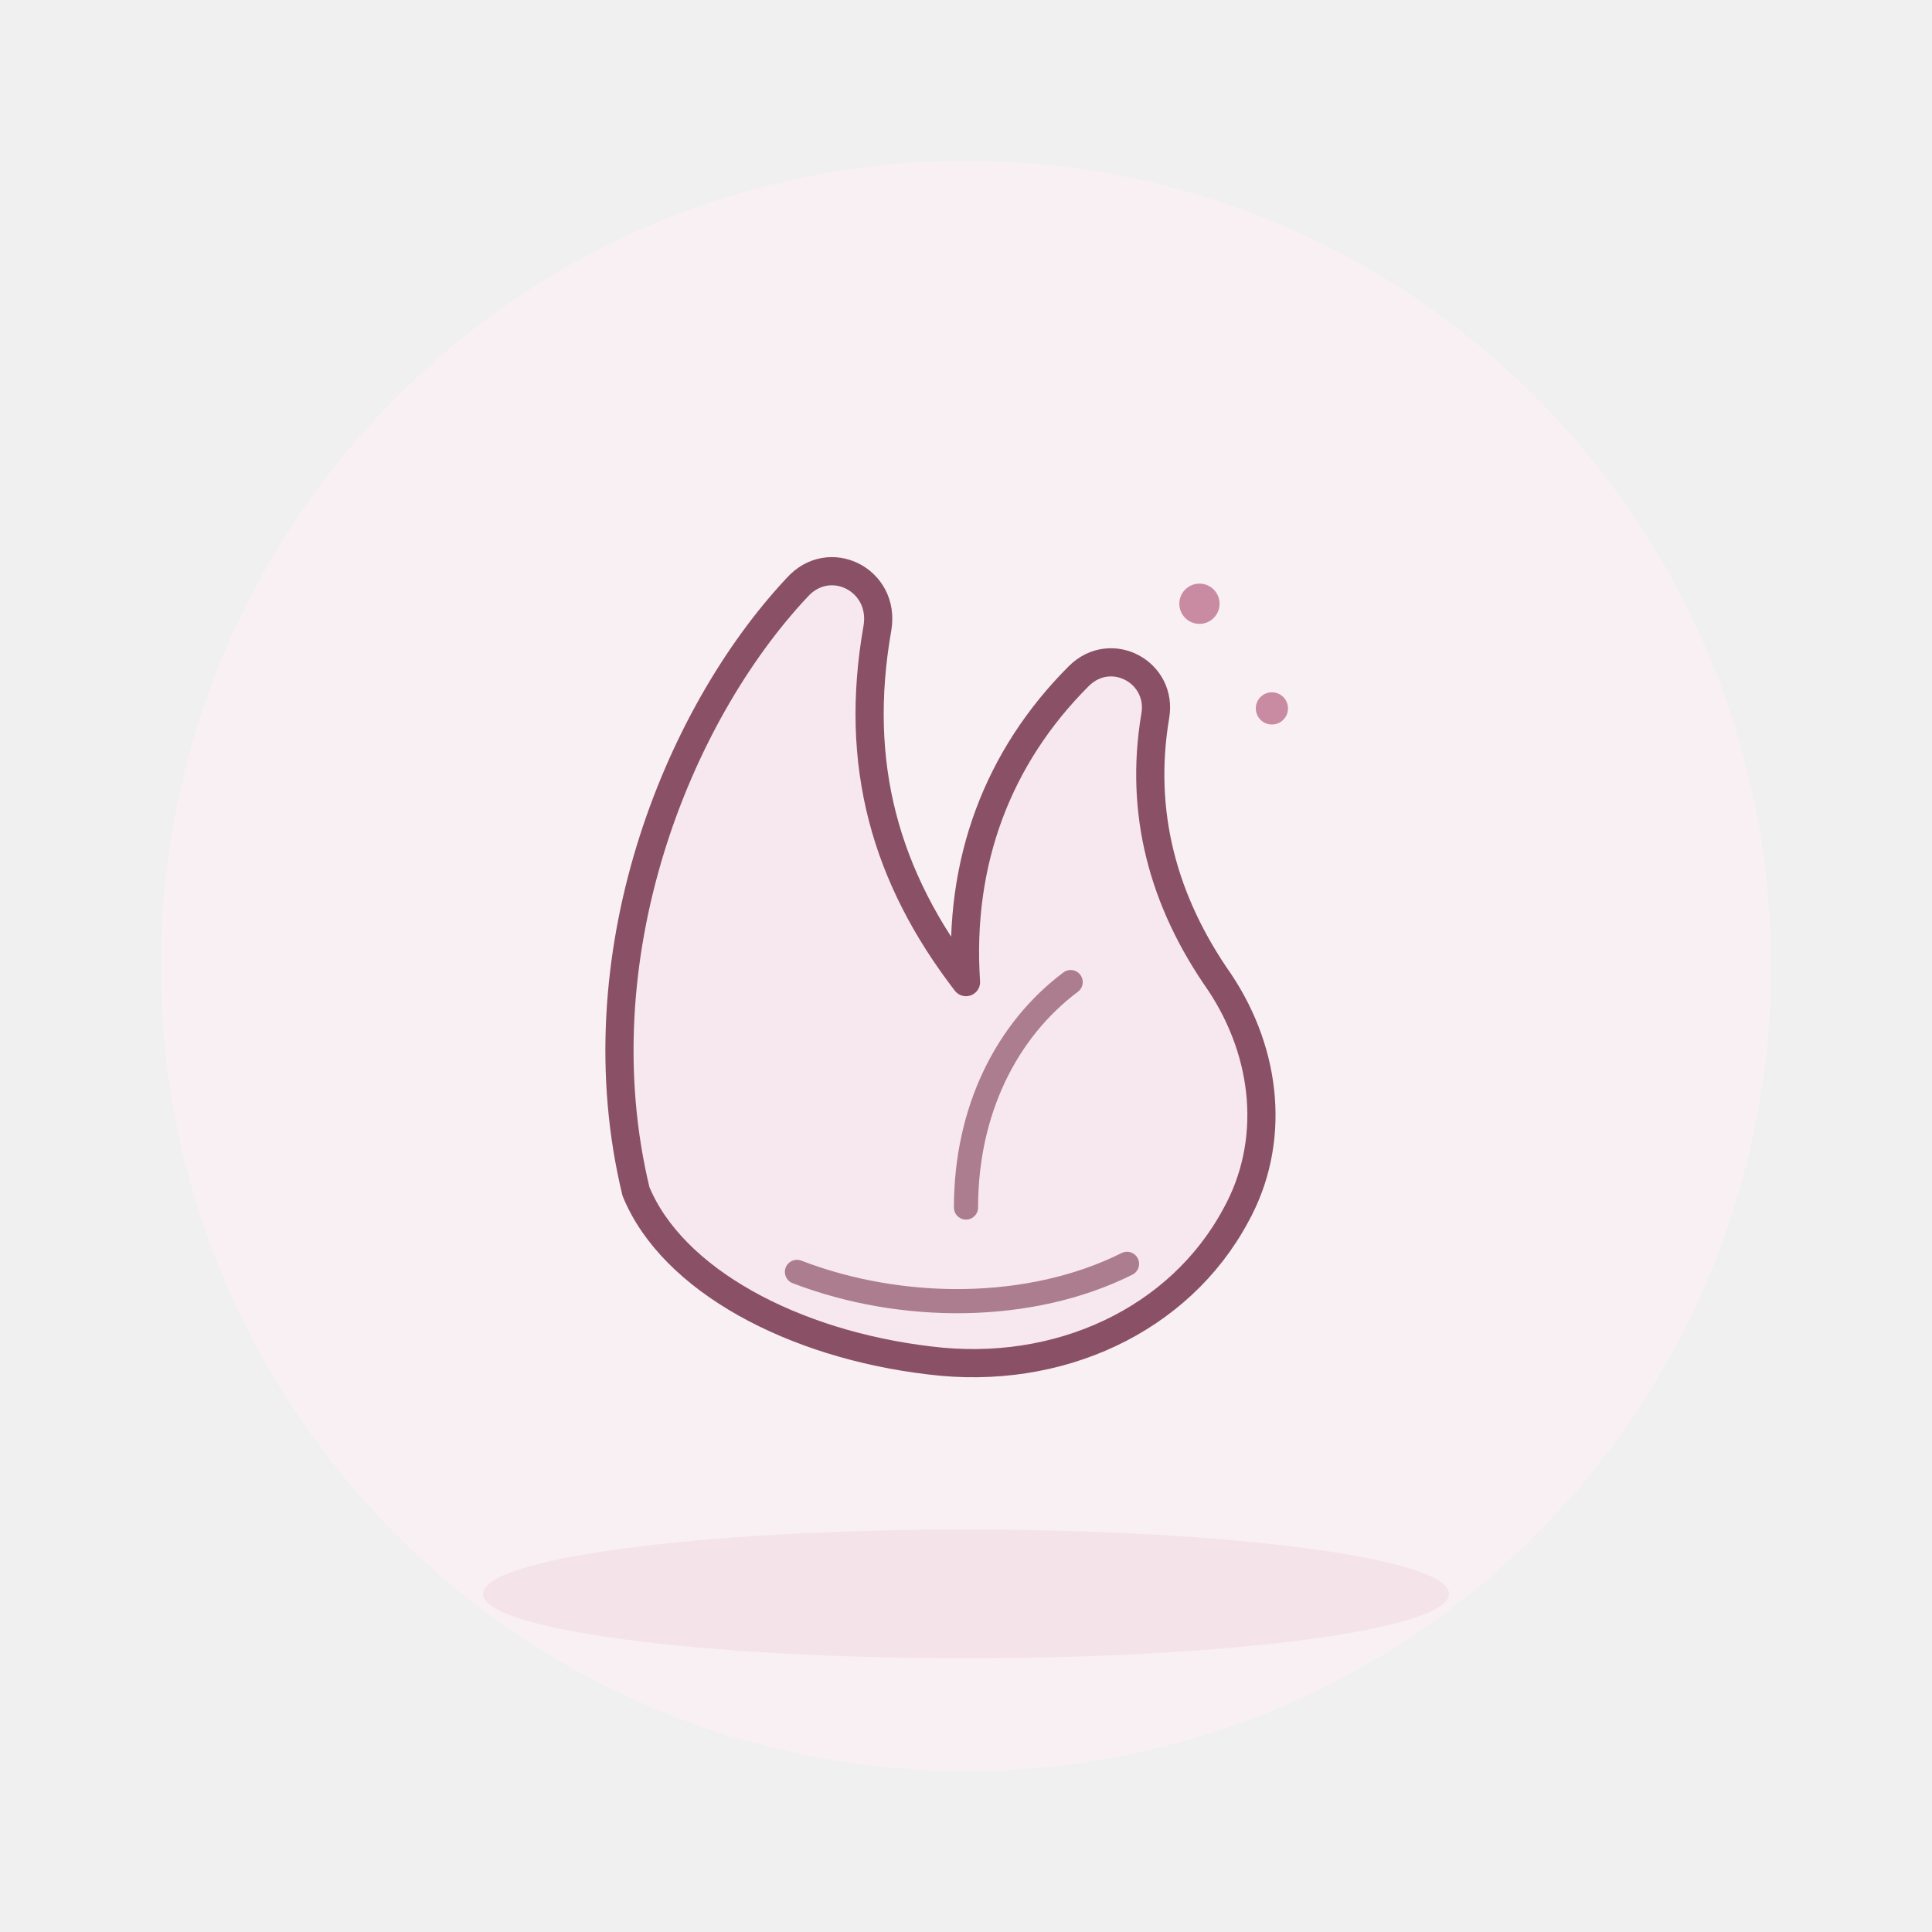
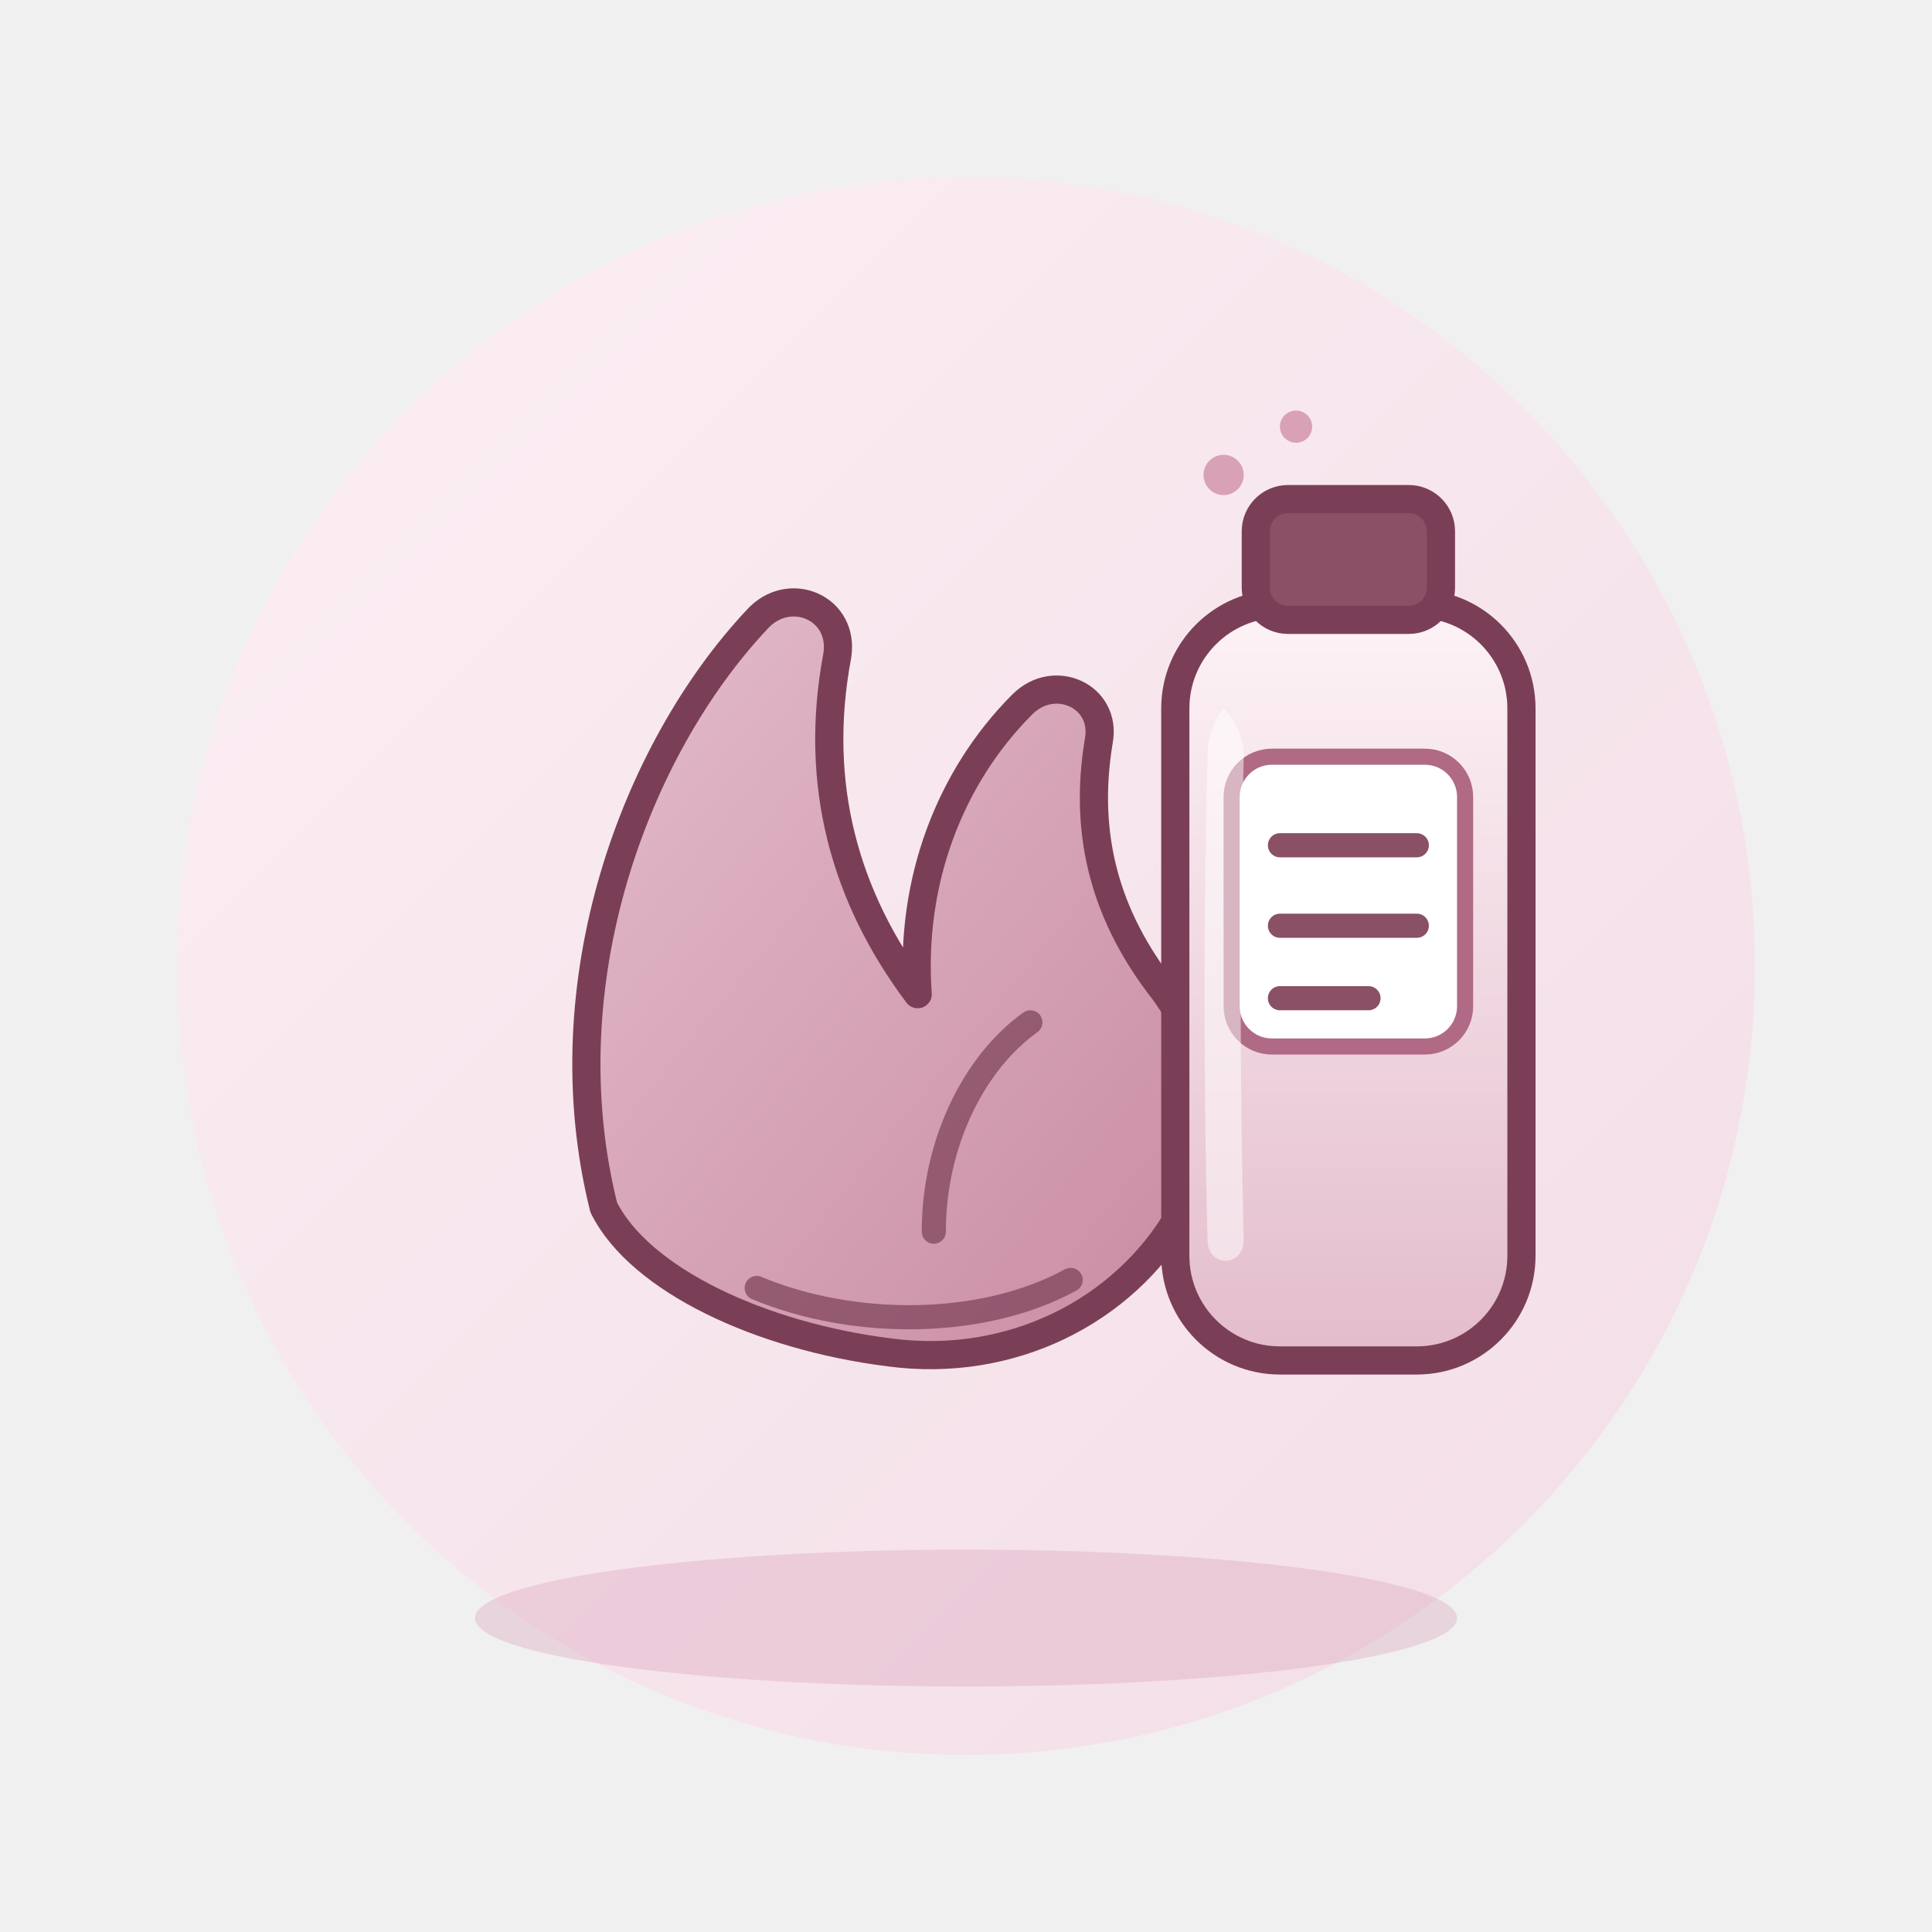
<svg xmlns="http://www.w3.org/2000/svg" viewBox="0 0 480 480">
-   <circle cx="240" cy="240" r="200" fill="#F9F0F3" />
-   <ellipse cx="240" cy="396" rx="120" ry="16" fill="#F2D9E2" opacity="0.55" />
-   <g stroke="#8A5066" stroke-width="7" stroke-linecap="round" stroke-linejoin="round">
-     <path d="M158 296 c-14-58 10-118 40-150 8-9 22-2 20 10 -6 34 2 62 22 88 -2-30 8-56 28-76 8-8 21-1 19 10 -4 24 2 46 16 66 12 18 14 40 4 58 -14 26-44 40-76 36 -34-4-64-20-73-42 Z" fill="#F7E7EE" />
-     <path d="M198 316 c26 10 58 10 82-2" stroke-width="6" fill="none" opacity="0.7" />
-     <path d="M240 300 c0-24 10-44 26-56" stroke-width="6" fill="none" opacity="0.7" />
-     <circle cx="298" cy="150" r="5" fill="#C98BA2" stroke="none" />
-     <circle cx="316" cy="176" r="4" fill="#C98BA2" stroke="none" />
+   <defs>
+     <linearGradient id="bg" x1="0" y1="0" x2="1" y2="1">
+       <stop offset="0" stop-color="#FBEFF3" />
+       <stop offset="1" stop-color="#F3DDE7" />
+     </linearGradient>
+     <linearGradient id="lock" x1="0" y1="0" x2="1" y2="1">
+       <stop offset="0" stop-color="#E3BCCB" />
+       <stop offset="1" stop-color="#C98BA2" />
+     </linearGradient>
+     <linearGradient id="tube" x1="0" y1="0" x2="0" y2="1">
+       <stop offset="0" stop-color="#FDF3F7" />
+       <stop offset="1" stop-color="#E3BCCB" />
+     </linearGradient>
+   </defs>
+   <circle cx="240" cy="240" r="196" fill="url(#bg)" />
+   <ellipse cx="240" cy="402" rx="122" ry="17" fill="#D9A1B6" opacity="0.35" />
+   <g stroke="#7A3F56" stroke-width="7" stroke-linecap="round" stroke-linejoin="round">
+     <path d="M150 300 c-14-56 8-114 38-146 8-9 22-3 20 9 -6 32 2 60 20 84 -2-28 8-54 26-72 8-8 21-2 19 9 -4 24 2 44 16 62 12 16 14 38 4 56 -14 24-42 38-72 34 -32-4-62-18-71-36 Z" fill="url(#lock)" />
+     <path d="M188 320 c24 10 56 10 78-2" stroke-width="6" fill="none" opacity="0.7" />
+     <path d="M232 306 c0-22 10-42 24-52" stroke-width="6" fill="none" opacity="0.7" />
+     <rect x="292" y="150" width="86" height="188" rx="26" fill="url(#tube)" />
+     <rect x="306" y="188" width="58" height="72" rx="10" fill="#FFFFFF" stroke="#B06A85" stroke-width="4" />
+     <path d="M318 210 h34 M318 230 h34 M318 248 h22" stroke="#8A5066" stroke-width="6" />
+     <rect x="312" y="124" width="46" height="30" rx="8" fill="#8A5066" />
+     <path d="M304 176 c-3 4-4 8-4 12 -1 40-1 80 0 120 0 7 9 7 9 0 -1-40-1-80 0-120 0-5 -2-9 -5-12 Z" fill="#FFFFFF" opacity="0.5" stroke="none" />
+     <circle cx="304" cy="118" r="5" fill="#D9A1B6" stroke="none" />
+     <circle cx="322" cy="106" r="4" fill="#D9A1B6" stroke="none" />
  </g>
</svg>
